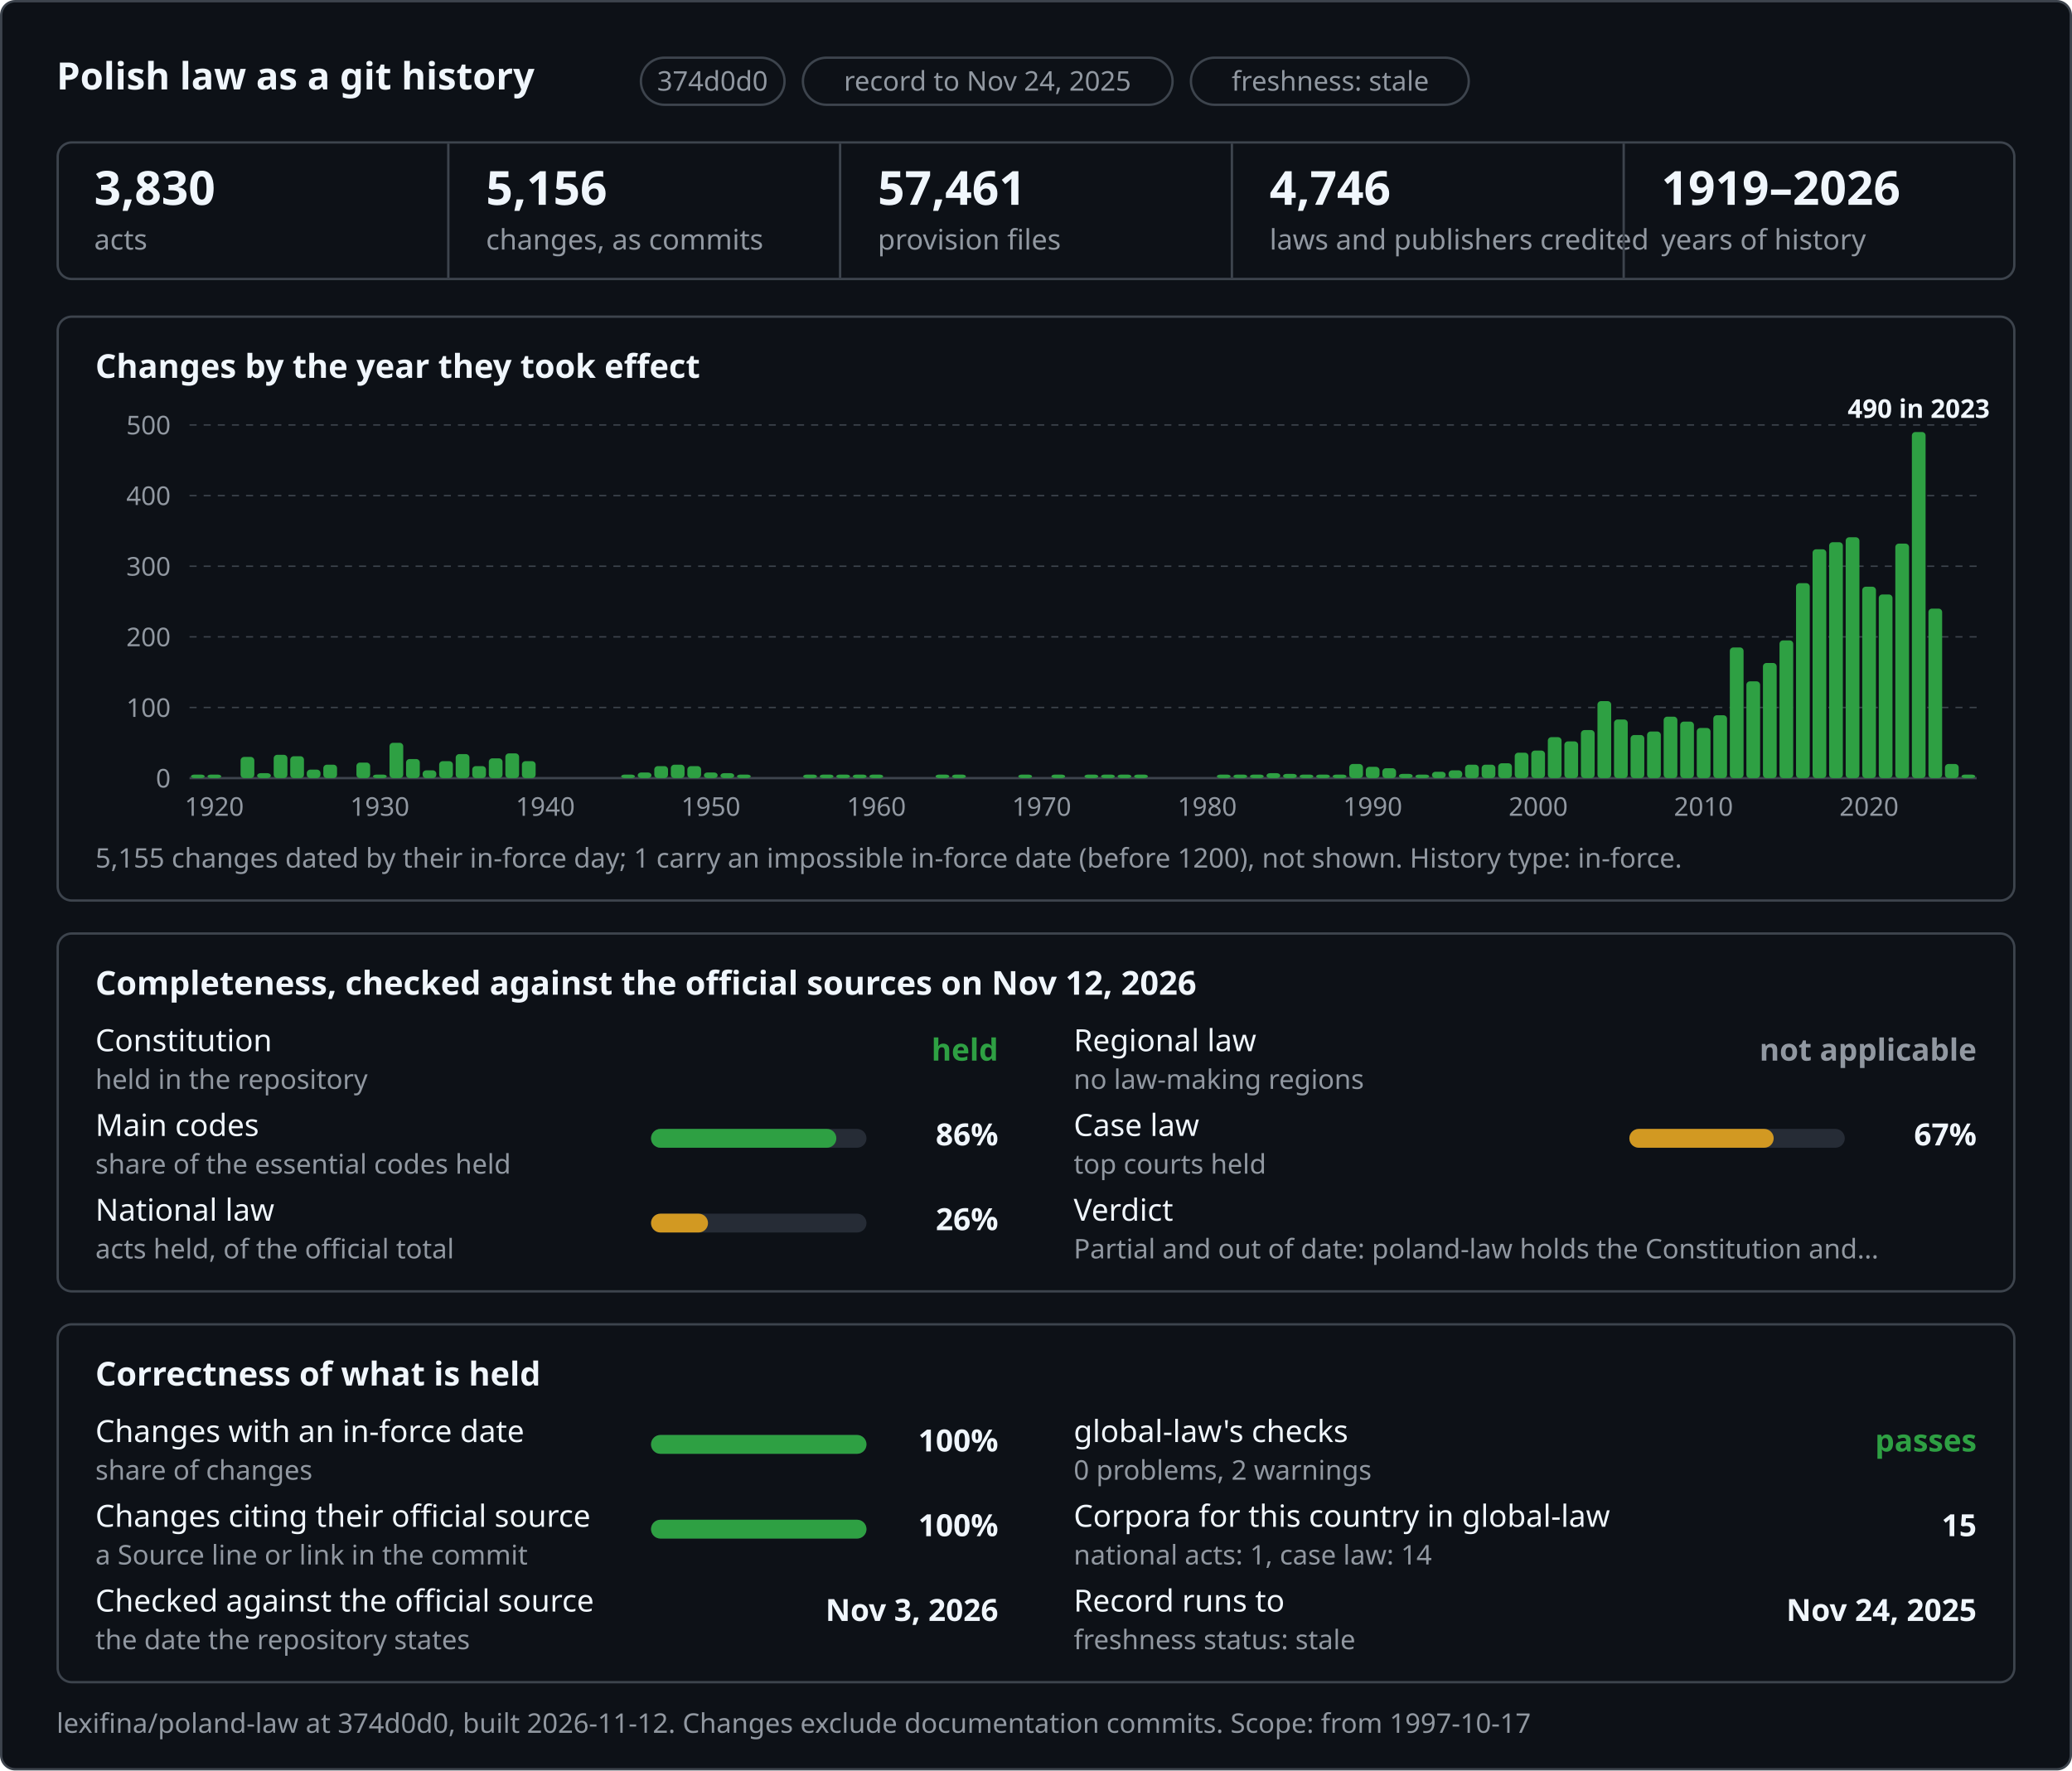
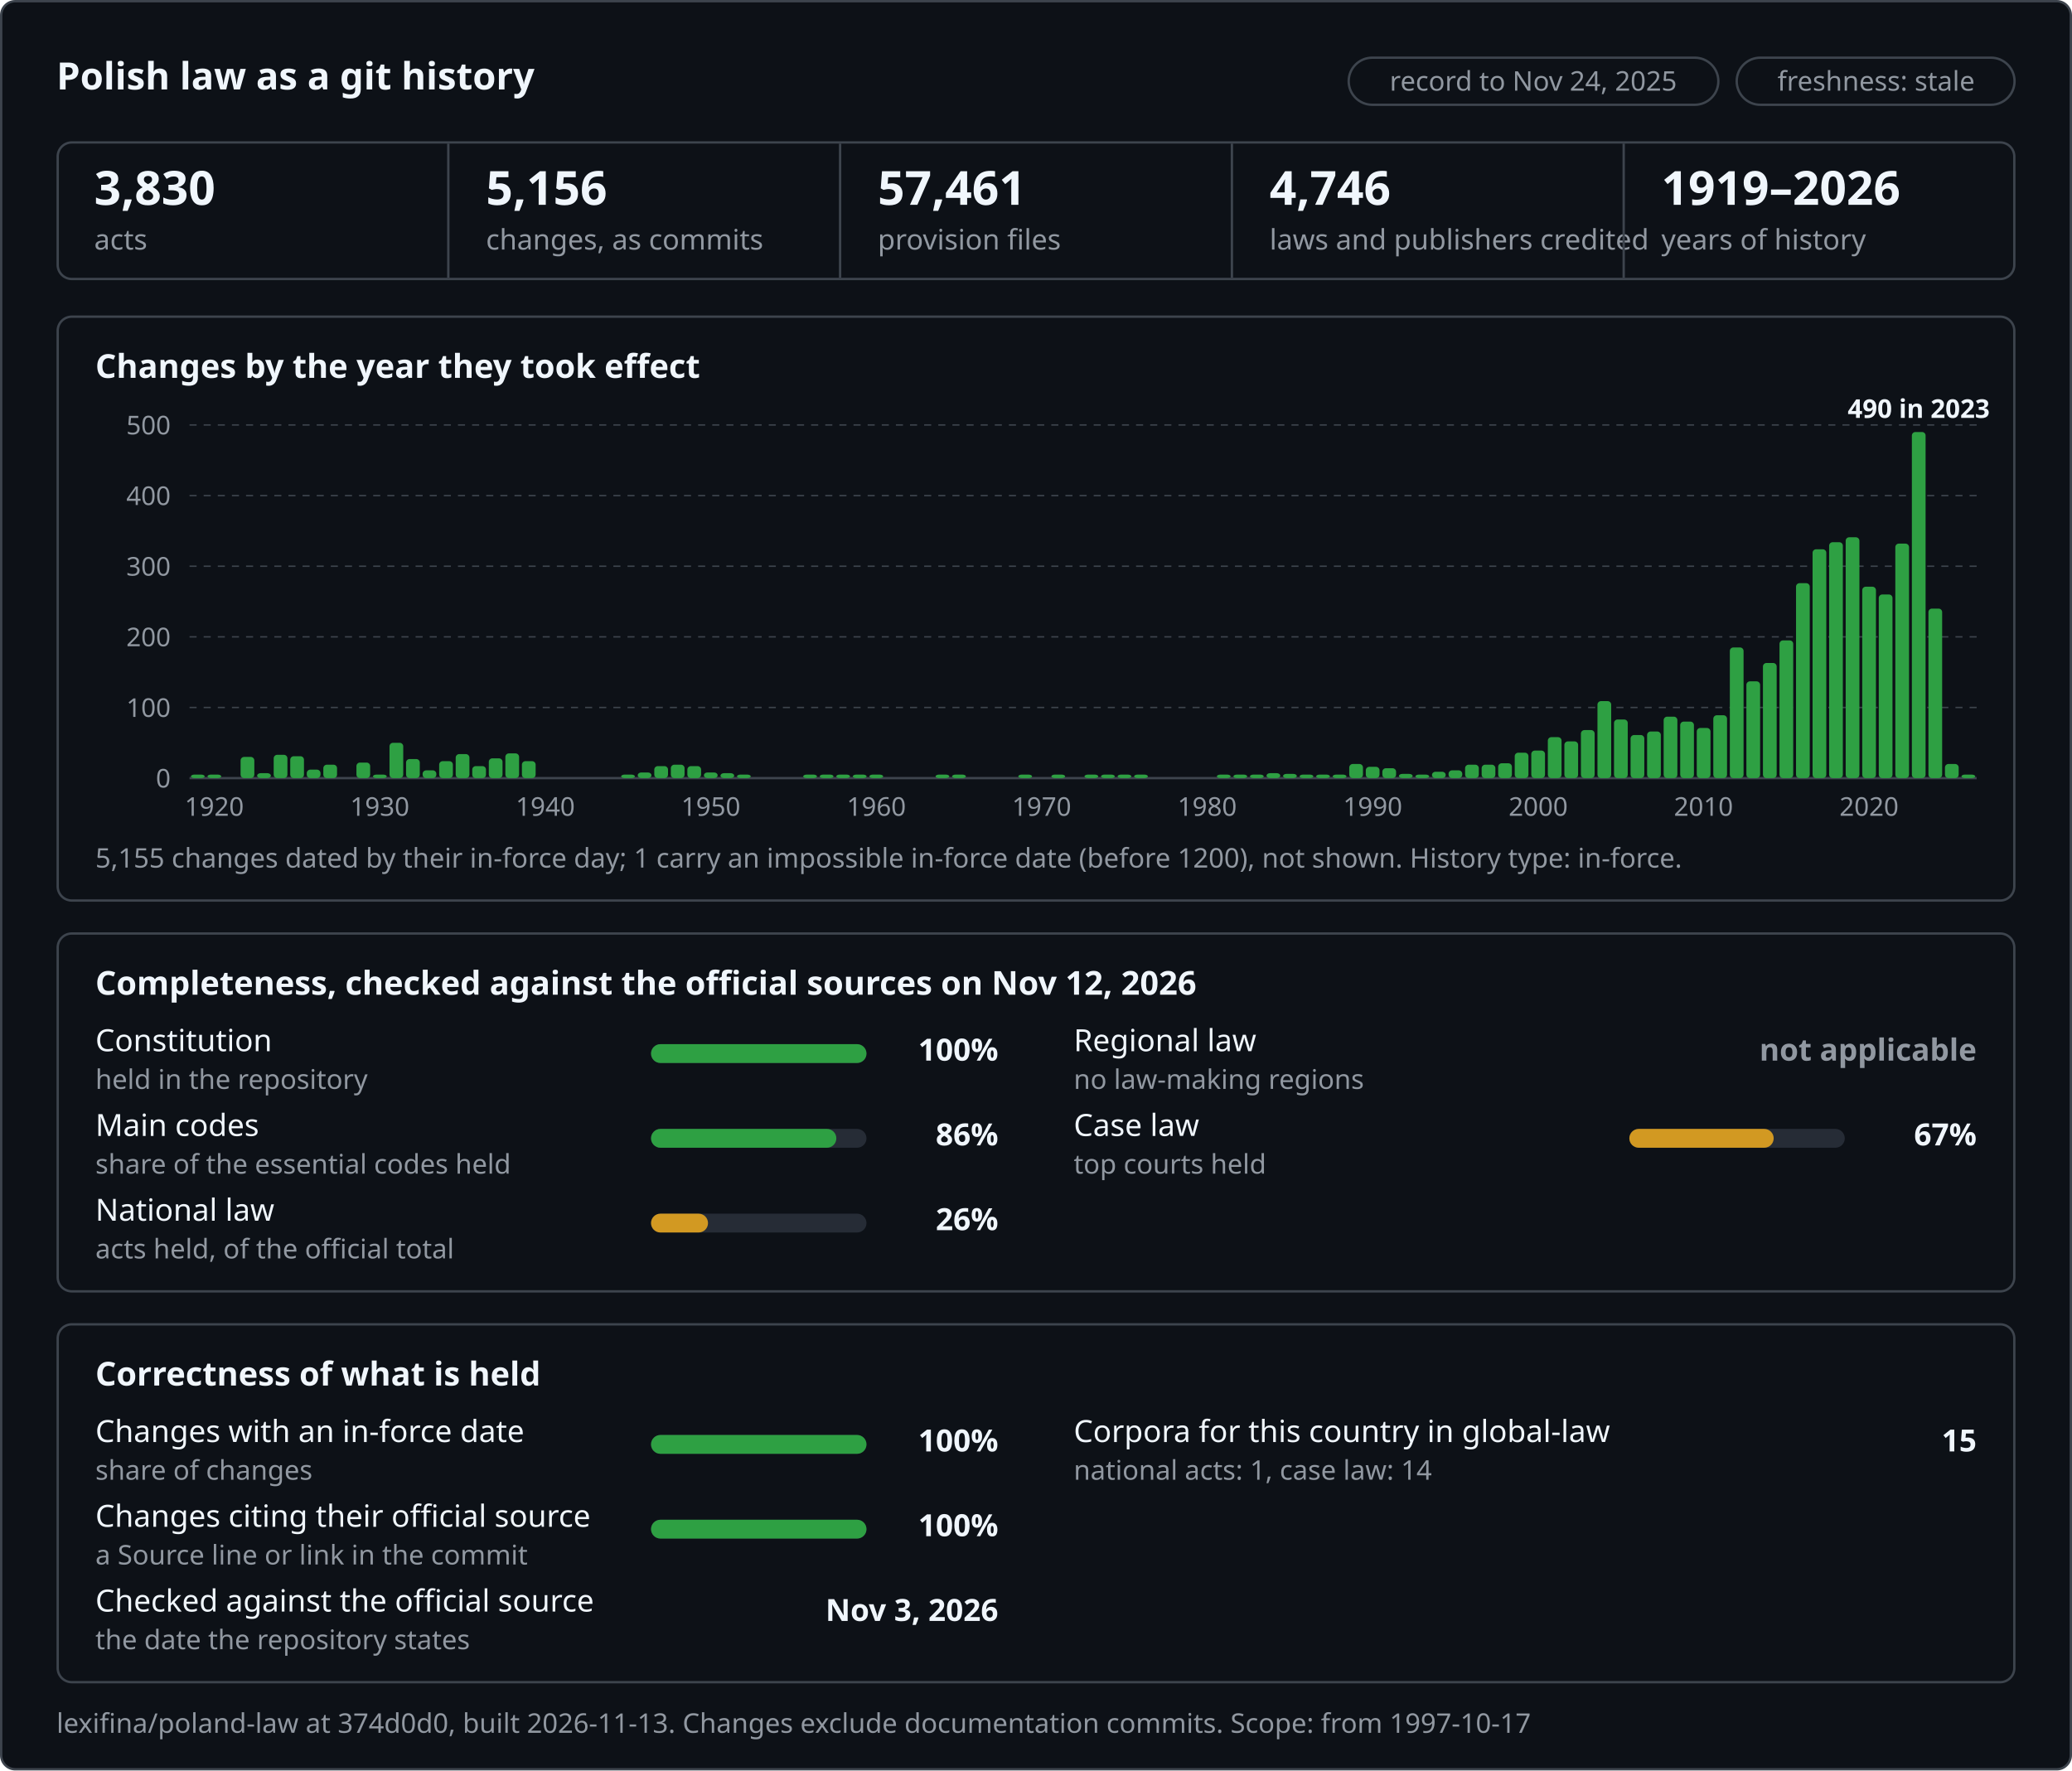
<svg xmlns="http://www.w3.org/2000/svg" width="880" height="752" viewBox="0 0 880 752" font-family="-apple-system,BlinkMacSystemFont,Segoe UI,Noto Sans,Helvetica,Arial,sans-serif">
  <rect x="0.5" y="0.5" width="879" height="751" rx="6" fill="#0d1117" stroke="#3d444d" />
  <text x="24" y="38" font-size="16" font-weight="600" fill="#f0f6fc">Polish law as a git history</text>
-   <rect x="272.2" y="24.5" width="61" height="20" rx="10" fill="none" stroke="#3d444d" />
-   <text x="302.6" y="38.5" font-size="11.5" font-weight="500" text-anchor="middle" fill="#9198a1">374d0d0</text>
-   <rect x="341.0" y="24.5" width="157" height="20" rx="10" fill="none" stroke="#3d444d" />
-   <text x="419.4" y="38.5" font-size="11.5" font-weight="500" text-anchor="middle" fill="#9198a1">record to Nov 24, 2025</text>
-   <rect x="505.8" y="24.5" width="118" height="20" rx="10" fill="none" stroke="#3d444d" />
-   <text x="565.0" y="38.5" font-size="11.5" font-weight="500" text-anchor="middle" fill="#9198a1">freshness: stale</text>
+   <rect x="572.8" y="24.5" width="157" height="20" rx="10" fill="none" stroke="#3d444d" />
+   <text x="651.2" y="38.5" font-size="11.5" font-weight="500" text-anchor="middle" fill="#9198a1">record to Nov 24, 2025</text>
+   <rect x="737.6" y="24.5" width="118" height="20" rx="10" fill="none" stroke="#3d444d" />
+   <text x="796.8" y="38.5" font-size="11.5" font-weight="500" text-anchor="middle" fill="#9198a1">freshness: stale</text>
  <rect x="24.5" y="60.5" width="831" height="58" rx="6" fill="#0d1117" stroke="#3d444d" />
  <text x="40.0" y="87" font-size="20" font-weight="600" fill="#f0f6fc">3,830</text>
  <text x="40.0" y="106" font-size="12" fill="#9198a1">acts</text>
  <line x1="190.4" y1="61" x2="190.4" y2="118" stroke="#3d444d" />
  <text x="206.4" y="87" font-size="20" font-weight="600" fill="#f0f6fc">5,156</text>
  <text x="206.4" y="106" font-size="12" fill="#9198a1">changes, as commits</text>
  <line x1="356.8" y1="61" x2="356.8" y2="118" stroke="#3d444d" />
  <text x="372.8" y="87" font-size="20" font-weight="600" fill="#f0f6fc">57,461</text>
  <text x="372.8" y="106" font-size="12" fill="#9198a1">provision files</text>
  <line x1="523.2" y1="61" x2="523.2" y2="118" stroke="#3d444d" />
  <text x="539.2" y="87" font-size="20" font-weight="600" fill="#f0f6fc">4,746</text>
  <text x="539.2" y="106" font-size="12" fill="#9198a1">laws and publishers credited</text>
  <line x1="689.6" y1="61" x2="689.6" y2="118" stroke="#3d444d" />
  <text x="705.6" y="87" font-size="20" font-weight="600" fill="#f0f6fc">1919–2026</text>
  <text x="705.6" y="106" font-size="12" fill="#9198a1">years of history</text>
  <rect x="24.5" y="134.5" width="831" height="248" rx="6" fill="#0d1117" stroke="#3d444d" />
  <text x="40.5" y="160.5" font-size="14" font-weight="600" fill="#f0f6fc">Changes by the year they took effect</text>
  <line x1="80.5" y1="330.5" x2="839.5" y2="330.5" stroke="#3d444d" stroke-width="1" />
  <text x="72.5" y="334.5" font-size="11" text-anchor="end" fill="#9198a1">0</text>
  <line x1="80.5" y1="300.5" x2="839.5" y2="300.5" stroke="#3d444d" stroke-width="0.6" stroke-dasharray="3 3" />
  <text x="72.5" y="304.5" font-size="11" text-anchor="end" fill="#9198a1">100</text>
  <line x1="80.5" y1="270.5" x2="839.5" y2="270.5" stroke="#3d444d" stroke-width="0.6" stroke-dasharray="3 3" />
  <text x="72.5" y="274.5" font-size="11" text-anchor="end" fill="#9198a1">200</text>
  <line x1="80.5" y1="240.5" x2="839.5" y2="240.5" stroke="#3d444d" stroke-width="0.6" stroke-dasharray="3 3" />
  <text x="72.5" y="244.5" font-size="11" text-anchor="end" fill="#9198a1">300</text>
  <line x1="80.5" y1="210.5" x2="839.5" y2="210.5" stroke="#3d444d" stroke-width="0.6" stroke-dasharray="3 3" />
  <text x="72.5" y="214.5" font-size="11" text-anchor="end" fill="#9198a1">400</text>
  <line x1="80.5" y1="180.5" x2="839.5" y2="180.5" stroke="#3d444d" stroke-width="0.6" stroke-dasharray="3 3" />
  <text x="72.5" y="184.5" font-size="11" text-anchor="end" fill="#9198a1">500</text>
  <rect x="81.10" y="329.0" width="5.83" height="1.5" rx="1.5" fill="#2ea043" />
  <rect x="88.13" y="329.0" width="5.83" height="1.5" rx="1.5" fill="#2ea043" />
  <text x="91.0" y="346.5" font-size="11" text-anchor="middle" fill="#9198a1">1920</text>
  <rect x="102.18" y="321.5" width="5.83" height="9.0" rx="1.5" fill="#2ea043" />
  <rect x="109.21" y="328.4" width="5.83" height="2.1" rx="1.5" fill="#2ea043" />
  <rect x="116.24" y="320.6" width="5.83" height="9.9" rx="1.5" fill="#2ea043" />
  <rect x="123.27" y="321.2" width="5.83" height="9.3" rx="1.5" fill="#2ea043" />
  <rect x="130.29" y="326.9" width="5.83" height="3.6" rx="1.5" fill="#2ea043" />
  <rect x="137.32" y="324.8" width="5.83" height="5.7" rx="1.5" fill="#2ea043" />
  <rect x="151.38" y="323.9" width="5.83" height="6.6" rx="1.5" fill="#2ea043" />
  <rect x="158.41" y="329.0" width="5.83" height="1.5" rx="1.5" fill="#2ea043" />
  <text x="161.3" y="346.5" font-size="11" text-anchor="middle" fill="#9198a1">1930</text>
  <rect x="165.43" y="315.5" width="5.83" height="15.0" rx="1.5" fill="#2ea043" />
  <rect x="172.46" y="322.4" width="5.83" height="8.1" rx="1.5" fill="#2ea043" />
  <rect x="179.49" y="327.2" width="5.83" height="3.3" rx="1.5" fill="#2ea043" />
  <rect x="186.52" y="323.3" width="5.83" height="7.2" rx="1.5" fill="#2ea043" />
  <rect x="193.54" y="320.3" width="5.83" height="10.2" rx="1.5" fill="#2ea043" />
  <rect x="200.57" y="325.4" width="5.83" height="5.1" rx="1.5" fill="#2ea043" />
  <rect x="207.60" y="322.1" width="5.83" height="8.4" rx="1.5" fill="#2ea043" />
  <rect x="214.63" y="320.0" width="5.83" height="10.5" rx="1.5" fill="#2ea043" />
  <rect x="221.66" y="323.3" width="5.83" height="7.2" rx="1.5" fill="#2ea043" />
  <text x="231.6" y="346.5" font-size="11" text-anchor="middle" fill="#9198a1">1940</text>
  <rect x="263.82" y="329.0" width="5.83" height="1.5" rx="1.5" fill="#2ea043" />
  <rect x="270.85" y="328.1" width="5.83" height="2.4" rx="1.5" fill="#2ea043" />
  <rect x="277.88" y="325.4" width="5.83" height="5.1" rx="1.5" fill="#2ea043" />
  <rect x="284.91" y="324.8" width="5.83" height="5.7" rx="1.5" fill="#2ea043" />
  <rect x="291.93" y="325.4" width="5.83" height="5.1" rx="1.5" fill="#2ea043" />
  <rect x="298.96" y="328.1" width="5.83" height="2.4" rx="1.5" fill="#2ea043" />
  <text x="301.9" y="346.5" font-size="11" text-anchor="middle" fill="#9198a1">1950</text>
  <rect x="305.99" y="328.4" width="5.83" height="2.1" rx="1.5" fill="#2ea043" />
  <rect x="313.02" y="329.0" width="5.83" height="1.5" rx="1.5" fill="#2ea043" />
  <rect x="341.13" y="329.0" width="5.83" height="1.5" rx="1.5" fill="#2ea043" />
  <rect x="348.16" y="329.0" width="5.83" height="1.5" rx="1.5" fill="#2ea043" />
  <rect x="355.18" y="329.0" width="5.83" height="1.5" rx="1.5" fill="#2ea043" />
  <rect x="362.21" y="329.0" width="5.83" height="1.5" rx="1.5" fill="#2ea043" />
  <rect x="369.24" y="329.0" width="5.83" height="1.5" rx="1.5" fill="#2ea043" />
  <text x="372.2" y="346.5" font-size="11" text-anchor="middle" fill="#9198a1">1960</text>
  <rect x="397.35" y="329.0" width="5.83" height="1.5" rx="1.5" fill="#2ea043" />
  <rect x="404.38" y="329.0" width="5.83" height="1.5" rx="1.5" fill="#2ea043" />
  <rect x="432.49" y="329.0" width="5.83" height="1.5" rx="1.5" fill="#2ea043" />
  <text x="442.4" y="346.5" font-size="11" text-anchor="middle" fill="#9198a1">1970</text>
  <rect x="446.54" y="329.0" width="5.83" height="1.5" rx="1.5" fill="#2ea043" />
  <rect x="460.60" y="329.0" width="5.83" height="1.5" rx="1.5" fill="#2ea043" />
  <rect x="467.63" y="329.0" width="5.83" height="1.5" rx="1.5" fill="#2ea043" />
  <rect x="474.66" y="329.0" width="5.83" height="1.5" rx="1.5" fill="#2ea043" />
  <rect x="481.68" y="329.0" width="5.83" height="1.5" rx="1.5" fill="#2ea043" />
  <text x="512.7" y="346.5" font-size="11" text-anchor="middle" fill="#9198a1">1980</text>
  <rect x="516.82" y="329.0" width="5.83" height="1.5" rx="1.5" fill="#2ea043" />
  <rect x="523.85" y="329.0" width="5.83" height="1.5" rx="1.5" fill="#2ea043" />
  <rect x="530.88" y="329.0" width="5.83" height="1.5" rx="1.5" fill="#2ea043" />
  <rect x="537.91" y="328.4" width="5.83" height="2.1" rx="1.5" fill="#2ea043" />
  <rect x="544.93" y="328.7" width="5.83" height="1.8" rx="1.5" fill="#2ea043" />
  <rect x="551.96" y="329.0" width="5.83" height="1.5" rx="1.5" fill="#2ea043" />
  <rect x="558.99" y="329.0" width="5.83" height="1.5" rx="1.5" fill="#2ea043" />
  <rect x="566.02" y="329.0" width="5.83" height="1.5" rx="1.5" fill="#2ea043" />
  <rect x="573.04" y="324.5" width="5.83" height="6.0" rx="1.5" fill="#2ea043" />
  <rect x="580.07" y="325.7" width="5.83" height="4.8" rx="1.5" fill="#2ea043" />
  <text x="583.0" y="346.5" font-size="11" text-anchor="middle" fill="#9198a1">1990</text>
  <rect x="587.10" y="326.3" width="5.83" height="4.2" rx="1.5" fill="#2ea043" />
  <rect x="594.13" y="328.7" width="5.83" height="1.8" rx="1.5" fill="#2ea043" />
  <rect x="601.16" y="329.0" width="5.83" height="1.5" rx="1.5" fill="#2ea043" />
  <rect x="608.18" y="327.8" width="5.83" height="2.7" rx="1.5" fill="#2ea043" />
  <rect x="615.21" y="327.2" width="5.83" height="3.3" rx="1.5" fill="#2ea043" />
  <rect x="622.24" y="324.8" width="5.83" height="5.7" rx="1.5" fill="#2ea043" />
  <rect x="629.27" y="324.8" width="5.83" height="5.7" rx="1.5" fill="#2ea043" />
  <rect x="636.29" y="324.2" width="5.83" height="6.3" rx="1.5" fill="#2ea043" />
  <rect x="643.32" y="319.7" width="5.83" height="10.8" rx="1.5" fill="#2ea043" />
  <rect x="650.35" y="318.8" width="5.83" height="11.7" rx="1.5" fill="#2ea043" />
  <text x="653.3" y="346.5" font-size="11" text-anchor="middle" fill="#9198a1">2000</text>
  <rect x="657.38" y="313.1" width="5.83" height="17.4" rx="1.5" fill="#2ea043" />
  <rect x="664.41" y="314.9" width="5.83" height="15.6" rx="1.5" fill="#2ea043" />
  <rect x="671.43" y="310.1" width="5.83" height="20.4" rx="1.5" fill="#2ea043" />
  <rect x="678.46" y="297.8" width="5.83" height="32.7" rx="1.5" fill="#2ea043" />
  <rect x="685.49" y="305.6" width="5.83" height="24.9" rx="1.5" fill="#2ea043" />
  <rect x="692.52" y="312.2" width="5.83" height="18.3" rx="1.5" fill="#2ea043" />
  <rect x="699.54" y="310.7" width="5.83" height="19.8" rx="1.5" fill="#2ea043" />
  <rect x="706.57" y="304.4" width="5.83" height="26.1" rx="1.5" fill="#2ea043" />
  <rect x="713.60" y="306.5" width="5.83" height="24.0" rx="1.5" fill="#2ea043" />
  <rect x="720.63" y="309.2" width="5.83" height="21.3" rx="1.5" fill="#2ea043" />
  <text x="723.5" y="346.5" font-size="11" text-anchor="middle" fill="#9198a1">2010</text>
  <rect x="727.66" y="303.8" width="5.83" height="26.7" rx="1.5" fill="#2ea043" />
  <rect x="734.68" y="275.0" width="5.83" height="55.5" rx="1.5" fill="#2ea043" />
  <rect x="741.71" y="289.4" width="5.83" height="41.1" rx="1.5" fill="#2ea043" />
  <rect x="748.74" y="281.6" width="5.83" height="48.9" rx="1.5" fill="#2ea043" />
  <rect x="755.77" y="272.0" width="5.83" height="58.5" rx="1.5" fill="#2ea043" />
  <rect x="762.79" y="247.7" width="5.83" height="82.8" rx="1.5" fill="#2ea043" />
  <rect x="769.82" y="233.3" width="5.83" height="97.2" rx="1.5" fill="#2ea043" />
  <rect x="776.85" y="230.3" width="5.83" height="100.2" rx="1.5" fill="#2ea043" />
  <rect x="783.88" y="228.2" width="5.83" height="102.3" rx="1.5" fill="#2ea043" />
  <rect x="790.91" y="249.2" width="5.83" height="81.3" rx="1.5" fill="#2ea043" />
  <text x="793.8" y="346.5" font-size="11" text-anchor="middle" fill="#9198a1">2020</text>
  <rect x="797.93" y="252.5" width="5.83" height="78.0" rx="1.5" fill="#2ea043" />
  <rect x="804.96" y="230.9" width="5.83" height="99.6" rx="1.5" fill="#2ea043" />
  <rect x="811.99" y="183.5" width="5.83" height="147.0" rx="1.5" fill="#2ea043" />
  <text x="814.9" y="177.5" font-size="11" font-weight="600" text-anchor="middle" fill="#f0f6fc">490 in 2023</text>
  <rect x="819.02" y="258.5" width="5.83" height="72.0" rx="1.5" fill="#2ea043" />
  <rect x="826.04" y="324.5" width="5.83" height="6.0" rx="1.5" fill="#2ea043" />
  <rect x="833.07" y="329.0" width="5.83" height="1.5" rx="1.5" fill="#2ea043" />
  <text x="40.5" y="368.5" font-size="11.5" fill="#9198a1">5,155 changes dated by their in-force day; 1 carry an impossible in-force date (before 1200), not shown. History type: in-force.</text>
  <rect x="24.5" y="396.5" width="831" height="152" rx="6" fill="#0d1117" stroke="#3d444d" />
  <text x="40.5" y="422.5" font-size="14" font-weight="600" fill="#f0f6fc">Completeness, checked against the official sources on Nov 12, 2026</text>
  <text x="40.5" y="446.5" font-size="13" fill="#f0f6fc">Constitution</text>
  <text x="40.5" y="462.5" font-size="11.5" fill="#9198a1">held in the repository</text>
-   <text x="424.0" y="450.5" font-size="13" font-weight="600" text-anchor="end" fill="#2ea043">held</text>
+   <g>
+     <rect x="276.5" y="443.5" width="91.5" height="8" rx="4" fill="#262c36" />
+     <rect x="276.5" y="443.5" width="91.5" height="8" rx="4" fill="#2ea043" />
+   </g>
+   <text x="424.0" y="450.5" font-size="13" font-weight="600" text-anchor="end" fill="#f0f6fc">100%</text>
  <text x="40.5" y="482.5" font-size="13" fill="#f0f6fc">Main codes</text>
  <text x="40.5" y="498.5" font-size="11.5" fill="#9198a1">share of the essential codes held</text>
  <g>
    <rect x="276.5" y="479.5" width="91.5" height="8" rx="4" fill="#262c36" />
    <rect x="276.5" y="479.5" width="78.7" height="8" rx="4" fill="#2ea043" />
  </g>
  <text x="424.0" y="486.5" font-size="13" font-weight="600" text-anchor="end" fill="#f0f6fc">86%</text>
  <text x="40.5" y="518.5" font-size="13" fill="#f0f6fc">National law</text>
  <text x="40.5" y="534.5" font-size="11.5" fill="#9198a1">acts held, of the official total</text>
  <g>
    <rect x="276.5" y="515.5" width="91.5" height="8" rx="4" fill="#262c36" />
    <rect x="276.5" y="515.5" width="24.2" height="8" rx="4" fill="#d29922" />
  </g>
  <text x="424.0" y="522.5" font-size="13" font-weight="600" text-anchor="end" fill="#f0f6fc">26%</text>
  <text x="456.0" y="446.5" font-size="13" fill="#f0f6fc">Regional law</text>
  <text x="456.0" y="462.5" font-size="11.5" fill="#9198a1">no law-making regions</text>
  <text x="839.5" y="450.5" font-size="13" font-weight="600" text-anchor="end" fill="#9198a1">not applicable</text>
  <text x="456.0" y="482.5" font-size="13" fill="#f0f6fc">Case law</text>
  <text x="456.0" y="498.5" font-size="11.5" fill="#9198a1">top courts held</text>
  <g>
    <rect x="692.0" y="479.5" width="91.5" height="8" rx="4" fill="#262c36" />
    <rect x="692.0" y="479.5" width="61.3" height="8" rx="4" fill="#d29922" />
  </g>
  <text x="839.5" y="486.5" font-size="13" font-weight="600" text-anchor="end" fill="#f0f6fc">67%</text>
-   <text x="456.0" y="518.5" font-size="13" fill="#f0f6fc">Verdict</text>
-   <text x="456.0" y="534.5" font-size="11.5" fill="#9198a1">Partial and out of date: poland-law holds the Constitution and…</text>
-   <text x="839.5" y="522.5" font-size="13" font-weight="600" text-anchor="end" fill="#9198a1" />
  <rect x="24.5" y="562.5" width="831" height="152" rx="6" fill="#0d1117" stroke="#3d444d" />
  <text x="40.5" y="588.5" font-size="14" font-weight="600" fill="#f0f6fc">Correctness of what is held</text>
  <text x="40.5" y="612.5" font-size="13" fill="#f0f6fc">Changes with an in-force date</text>
  <text x="40.5" y="628.5" font-size="11.5" fill="#9198a1">share of changes</text>
  <g>
    <rect x="276.5" y="609.5" width="91.5" height="8" rx="4" fill="#262c36" />
    <rect x="276.5" y="609.5" width="91.5" height="8" rx="4" fill="#2ea043" />
  </g>
  <text x="424.0" y="616.5" font-size="13" font-weight="600" text-anchor="end" fill="#f0f6fc">100%</text>
  <text x="40.5" y="648.5" font-size="13" fill="#f0f6fc">Changes citing their official source</text>
  <text x="40.5" y="664.5" font-size="11.5" fill="#9198a1">a Source line or link in the commit</text>
  <g>
    <rect x="276.5" y="645.5" width="91.5" height="8" rx="4" fill="#262c36" />
    <rect x="276.5" y="645.5" width="91.5" height="8" rx="4" fill="#2ea043" />
  </g>
  <text x="424.0" y="652.5" font-size="13" font-weight="600" text-anchor="end" fill="#f0f6fc">100%</text>
  <text x="40.5" y="684.5" font-size="13" fill="#f0f6fc">Checked against the official source</text>
  <text x="40.5" y="700.5" font-size="11.5" fill="#9198a1">the date the repository states</text>
  <text x="424.0" y="688.5" font-size="13" font-weight="600" text-anchor="end" fill="#f0f6fc">Nov 3, 2026</text>
-   <text x="456.0" y="612.5" font-size="13" fill="#f0f6fc">global-law's checks</text>
-   <text x="456.0" y="628.5" font-size="11.5" fill="#9198a1">0 problems, 2 warnings</text>
-   <text x="839.5" y="616.5" font-size="13" font-weight="600" text-anchor="end" fill="#2ea043">passes</text>
-   <text x="456.0" y="648.5" font-size="13" fill="#f0f6fc">Corpora for this country in global-law</text>
-   <text x="456.0" y="664.5" font-size="11.5" fill="#9198a1">national acts: 1, case law: 14</text>
-   <text x="839.5" y="652.5" font-size="13" font-weight="600" text-anchor="end" fill="#f0f6fc">15</text>
-   <text x="456.0" y="684.5" font-size="13" fill="#f0f6fc">Record runs to</text>
-   <text x="456.0" y="700.5" font-size="11.5" fill="#9198a1">freshness status: stale</text>
-   <text x="839.5" y="688.5" font-size="13" font-weight="600" text-anchor="end" fill="#f0f6fc">Nov 24, 2025</text>
-   <text x="24" y="736" font-size="11.5" fill="#9198a1">lexifina/poland-law at 374d0d0, built 2026-11-12. Changes exclude documentation commits. Scope: from 1997-10-17</text>
+   <text x="456.0" y="612.5" font-size="13" fill="#f0f6fc">Corpora for this country in global-law</text>
+   <text x="456.0" y="628.5" font-size="11.5" fill="#9198a1">national acts: 1, case law: 14</text>
+   <text x="839.5" y="616.5" font-size="13" font-weight="600" text-anchor="end" fill="#f0f6fc">15</text>
+   <text x="24" y="736" font-size="11.5" fill="#9198a1">lexifina/poland-law at 374d0d0, built 2026-11-13. Changes exclude documentation commits. Scope: from 1997-10-17</text>
</svg>
